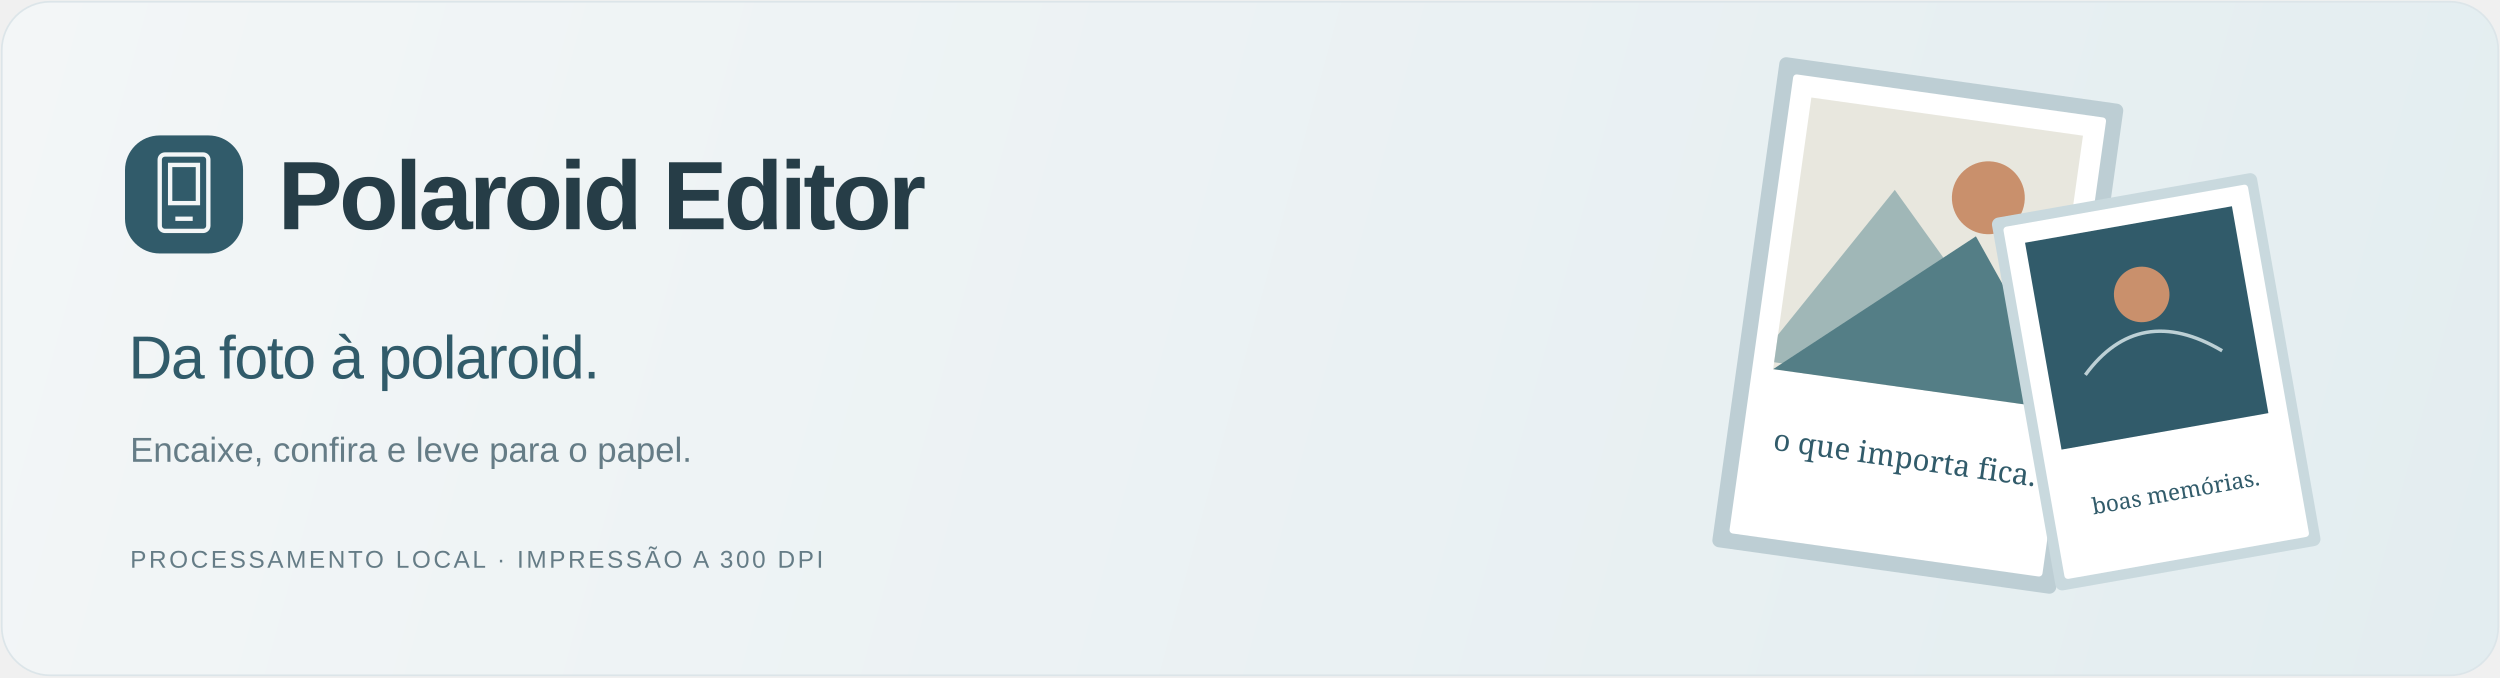
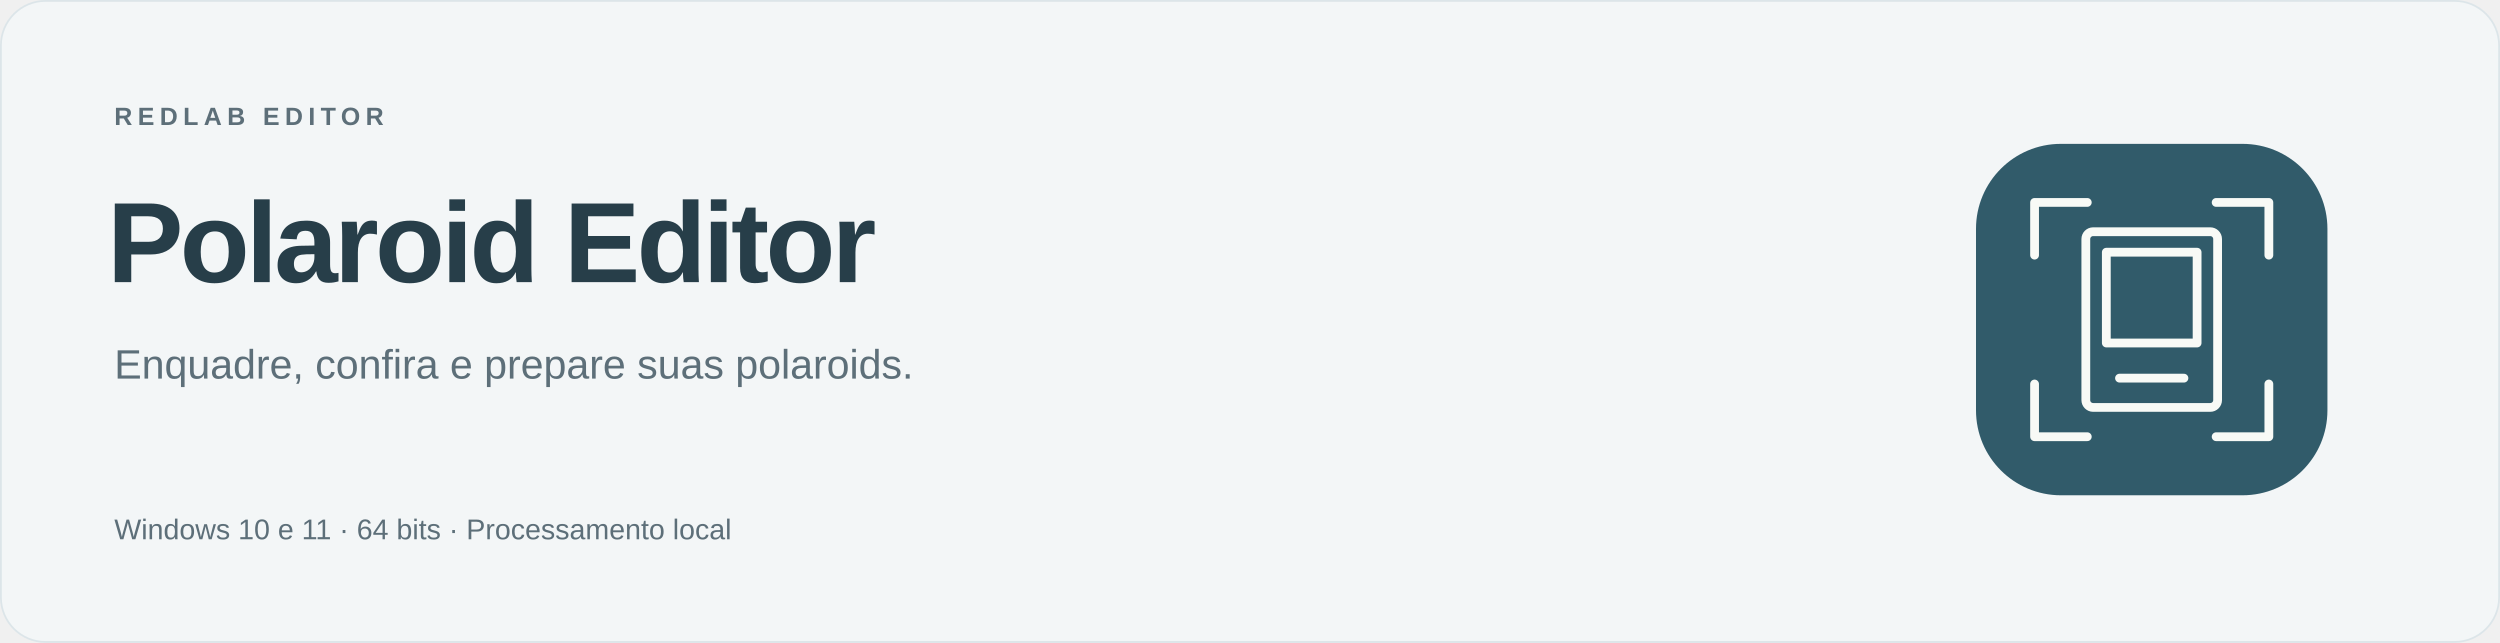
- <svg xmlns="http://www.w3.org/2000/svg" width="1440" height="390" viewBox="0 0 1440 390" fill="none">
-   <defs>
-     <linearGradient id="bg" x1="0" y1="0" x2="1440" y2="390" gradientUnits="userSpaceOnUse">
-       <stop stop-color="#F3F6F7" />
-       <stop offset="1" stop-color="#E3EDF0" />
-     </linearGradient>
-   </defs>
-   <rect x="1" y="1" width="1438" height="388" rx="28" fill="url(#bg)" stroke="#DCE5E9" />
-   <rect x="72" y="78" width="68" height="68" rx="20" fill="#315B6A" />
-   <rect x="92" y="89" width="28" height="44" rx="3" stroke="#F3F6F7" stroke-width="2.5" />
-   <path d="M98 95h16v22H98zm3 31h10" stroke="#F3F6F7" stroke-width="2.5" />
-   <text x="160" y="132" font-family="Segoe UI,Arial,sans-serif" font-weight="650" font-size="56" letter-spacing="-2" fill="#263D47">Polaroid Editor</text>
-   <text x="74" y="218" font-family="Segoe UI,Arial,sans-serif" font-size="35" letter-spacing="-.8" fill="#315B6A">Da foto à polaroid.</text>
-   <text x="75" y="266" font-family="Segoe UI,Arial,sans-serif" font-size="20" fill="#657C86">Encaixe, confira e leve para o papel.</text>
-   <text x="75" y="327" font-family="Segoe UI,Arial,sans-serif" font-size="14" fill="#657C86" letter-spacing="1.5">PROCESSAMENTO LOCAL  ·  IMPRESSÃO A 300 DPI</text>
-   <g transform="translate(1005 45) rotate(8 100 140)">
-     <rect x="0" y="0" width="200" height="285" rx="4" fill="#BDCED4" />
-     <rect x="9" y="9" width="182" height="267" rx="2" fill="#fff" />
-     <rect x="21" y="21" width="158" height="158" fill="#E8E7DE" />
-     <circle cx="130" cy="64" r="21" fill="#C9906C" />
-     <path d="M21 159l55-92 103 108H21z" fill="#A0B7B7" />
-     <path d="M21 179l105-92 53 70v22z" fill="#547E86" />
-     <text x="27" y="225" font-family="Georgia,serif" font-size="17" fill="#315B6A">o que importa fica.</text>
+ <svg xmlns="http://www.w3.org/2000/svg" width="1400" height="360" viewBox="0 0 1400 360">
+   <rect x=".5" y=".5" width="1399" height="359" rx="25" fill="#f3f6f7" stroke="#dce5e9" />
+   <g font-family="Segoe UI,Arial,sans-serif">
+     <text x="64" y="70" font-size="14" font-weight="600" letter-spacing="3" fill="#5d6f79">REDLAB EDITOR</text>
+     <text x="60" y="158" font-size="64" font-weight="650" letter-spacing="-2" fill="#273e49">Polaroid Editor</text>
+     <text x="64" y="212" font-size="23" fill="#5d6f79">Enquadre, confira e prepare suas polaroids.</text>
+     <text x="64" y="302" font-size="16" fill="#5d6f79">Windows 10 e 11 · 64 bits · Processamento local</text>
  </g>
-   <g transform="translate(1163 112) rotate(-10 72 100)">
-     <rect width="155" height="218" rx="4" fill="#C9D9DE" />
-     <rect x="6" y="6" width="143" height="206" rx="2" fill="#fff" />
-     <rect x="17" y="17" width="121" height="121" fill="#315B6A" />
-     <circle cx="78" cy="58" r="16" fill="#C9906C" />
-     <path d="M38 98c25-24 52-24 80 0" stroke="#BDD0D5" stroke-width="2" />
-     <text x="77.5" y="178" text-anchor="middle" font-family="Georgia,serif" font-size="13" fill="#315B6A">boas memórias.</text>
+   <g transform="translate(1100 74) scale(.82)">
+     <rect x="8" y="8" width="240" height="240" rx="58" fill="#315b6a" />
+     <g fill="none" stroke="#f8faf6" stroke-width="6" stroke-linecap="round" stroke-linejoin="round">
+       <polyline points="48,84 48,48 84,48" />
+       <polyline points="172,48 208,48 208,84" />
+       <polyline points="208,172 208,208 172,208" />
+       <polyline points="84,208 48,208 48,172" />
+       <rect x="83" y="68" width="90" height="120" rx="5" />
+       <rect x="97" y="82" width="62" height="62" rx="0" />
+       <polyline points="106,168 150,168" />
+     </g>
  </g>
</svg>
